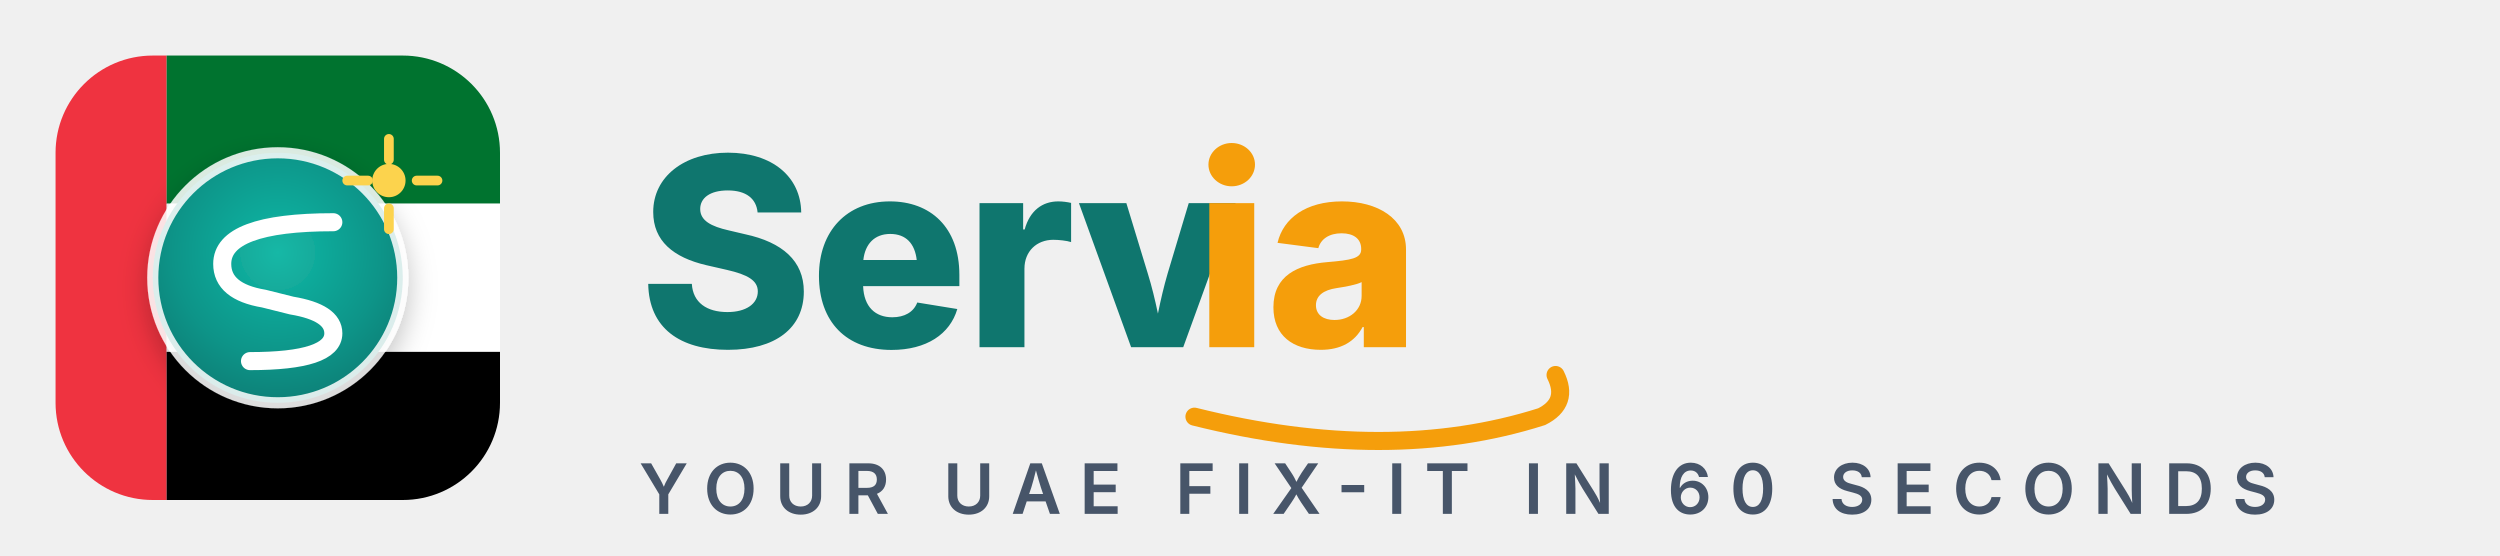
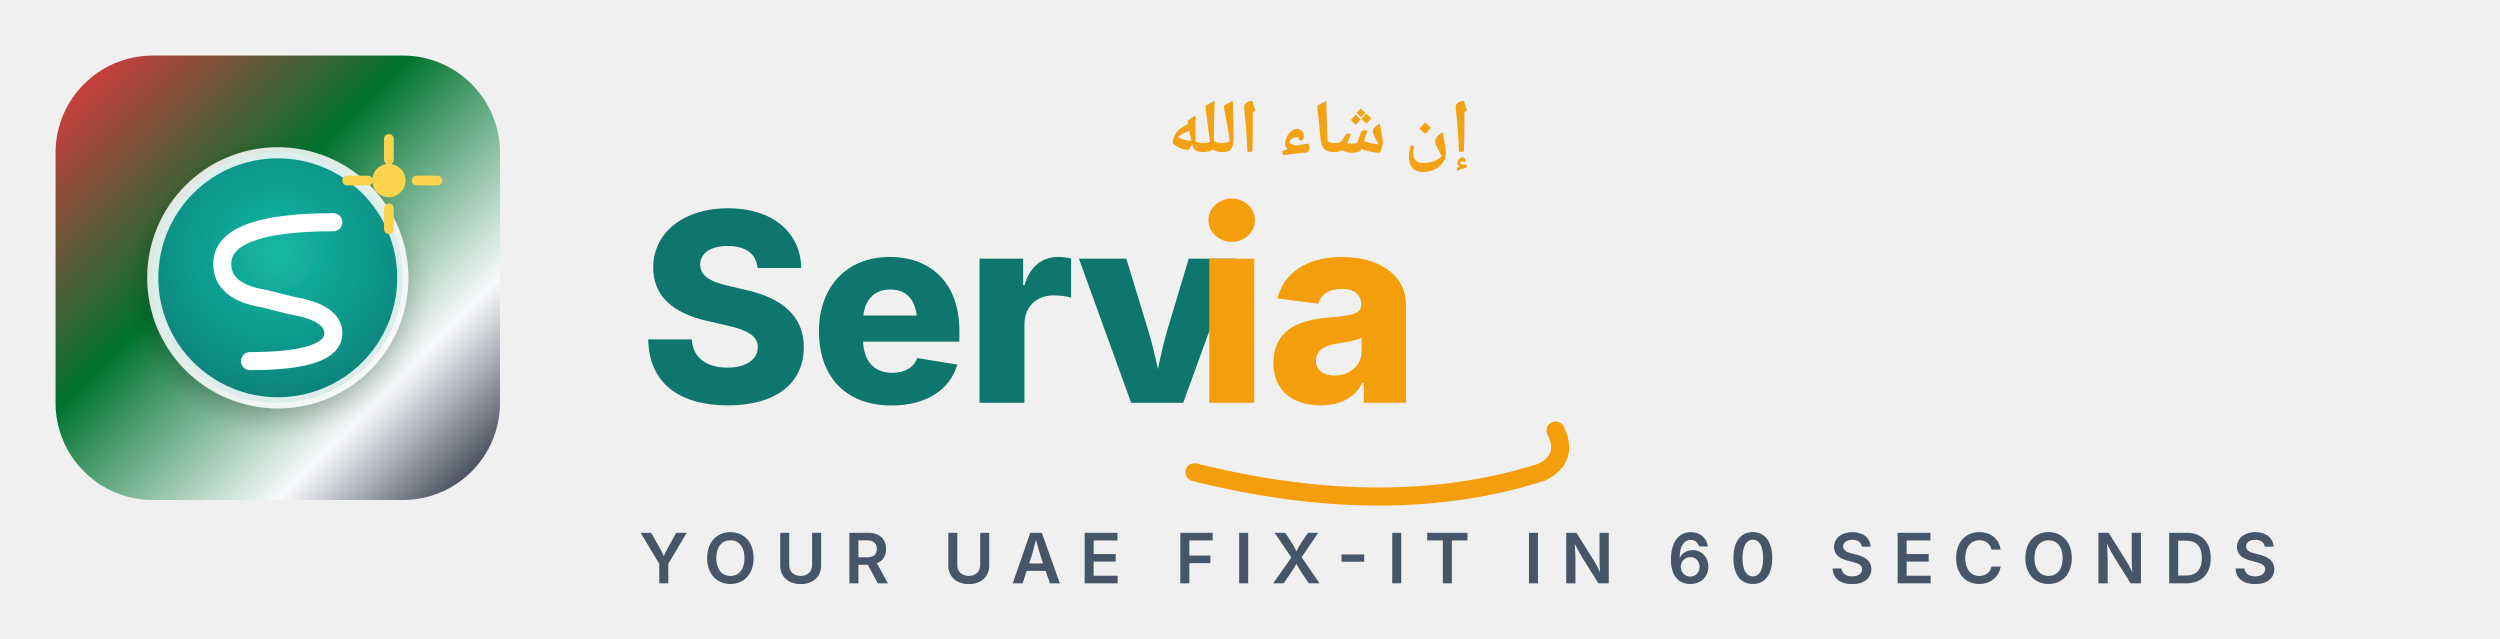
- <svg xmlns="http://www.w3.org/2000/svg" viewBox="0 0 360 80" width="360" height="80" role="img" aria-label="Servia logo">
+ <svg xmlns="http://www.w3.org/2000/svg" viewBox="0 0 360 92" width="360" height="92" role="img" aria-label="Servia — service inshallah">
  <defs>
-     <clipPath id="lA-mark">
-       <rect x="8" y="8" width="64" height="64" rx="14" />
-     </clipPath>
+     <linearGradient id="lA-uae" x1="0" y1="0" x2="1" y2="1">
+       <stop offset="0%" stop-color="#EF3340" />
+       <stop offset="40%" stop-color="#00732F" />
+       <stop offset="75%" stop-color="#F8FAFC" />
+       <stop offset="100%" stop-color="#0F172A" />
+     </linearGradient>
    <radialGradient id="lA-disc" cx="0.5" cy="0.4" r="0.7">
      <stop offset="0%" stop-color="#14B8A6" />
      <stop offset="60%" stop-color="#0D9488" />
      <stop offset="100%" stop-color="#0F766E" />
    </radialGradient>
    <filter id="lA-shadow" x="-20%" y="-20%" width="140%" height="140%">
      <feDropShadow dx="0" dy="1.5" stdDeviation="2" flood-opacity="0.25" />
    </filter>
  </defs>
-   <g clip-path="url(#lA-mark)">
-     <rect x="8" y="8" width="16" height="64" fill="#EF3340" />
-     <rect x="24" y="8" width="48" height="21.33" fill="#00732F" />
-     <rect x="24" y="29.33" width="48" height="21.33" fill="#FFFFFF" />
-     <rect x="24" y="50.67" width="48" height="21.33" fill="#000000" />
-   </g>
+   <rect x="8" y="8" width="64" height="64" rx="14" fill="url(#lA-uae)" />
  <g filter="url(#lA-shadow)">
    <circle cx="40" cy="40" r="18" fill="url(#lA-disc)" />
    <circle cx="40" cy="40" r="18" fill="none" stroke="#FFFFFF" stroke-width="1.6" stroke-opacity="0.85" />
  </g>
  <path d="M48 32 Q32 32 32 38 Q32 42 38 43 L42 44 Q48 45 48 48 Q48 52 36 52" stroke="#FFFFFF" stroke-width="2.6" stroke-linecap="round" stroke-linejoin="round" fill="none" />
  <g fill="#FCD34D" transform="translate(56 26)">
    <circle cx="0" cy="0" r="2.4" />
    <path d="M0 -6 v3 M0 4 v3 M-6 0 h3 M4 0 h3" stroke="#FCD34D" stroke-width="1.4" stroke-linecap="round" />
  </g>
+   <text x="190" y="22" text-anchor="middle" font-size="11" font-weight="600" fill="#F59E0B" opacity="0.95" font-family="'Geeza Pro','Damascus','Arabic UI Display','Noto Naskh Arabic',sans-serif" direction="rtl">إن شاء الله</text>
  <g font-family="ui-sans-serif, -apple-system, BlinkMacSystemFont, 'Segoe UI', sans-serif" font-weight="800" letter-spacing="-0.5">
-     <text x="92" y="50" font-size="38" fill="#0F766E">Serv</text>
-     <text x="172" y="50" font-size="38" fill="#F59E0B">ia</text>
-     <path d="M172 60 Q200 67 222 60 Q226 58 224 54" stroke="#F59E0B" stroke-width="2.6" stroke-linecap="round" fill="none" />
-     <text x="92" y="74" font-size="10" font-weight="600" letter-spacing="2.6" fill="#475569">YOUR UAE FIX-IT IN 60 SECONDS</text>
+     <text x="92" y="58" font-size="38" fill="#0F766E">Serv</text>
+     <text x="172" y="58" font-size="38" fill="#F59E0B">ia</text>
+     <path d="M172 68 Q200 75 222 68 Q226 66 224 62" stroke="#F59E0B" stroke-width="2.6" stroke-linecap="round" fill="none" />
+     <text x="92" y="84" font-size="10" font-weight="600" letter-spacing="2.6" fill="#475569">YOUR UAE FIX-IT IN 60 SECONDS</text>
  </g>
</svg>
